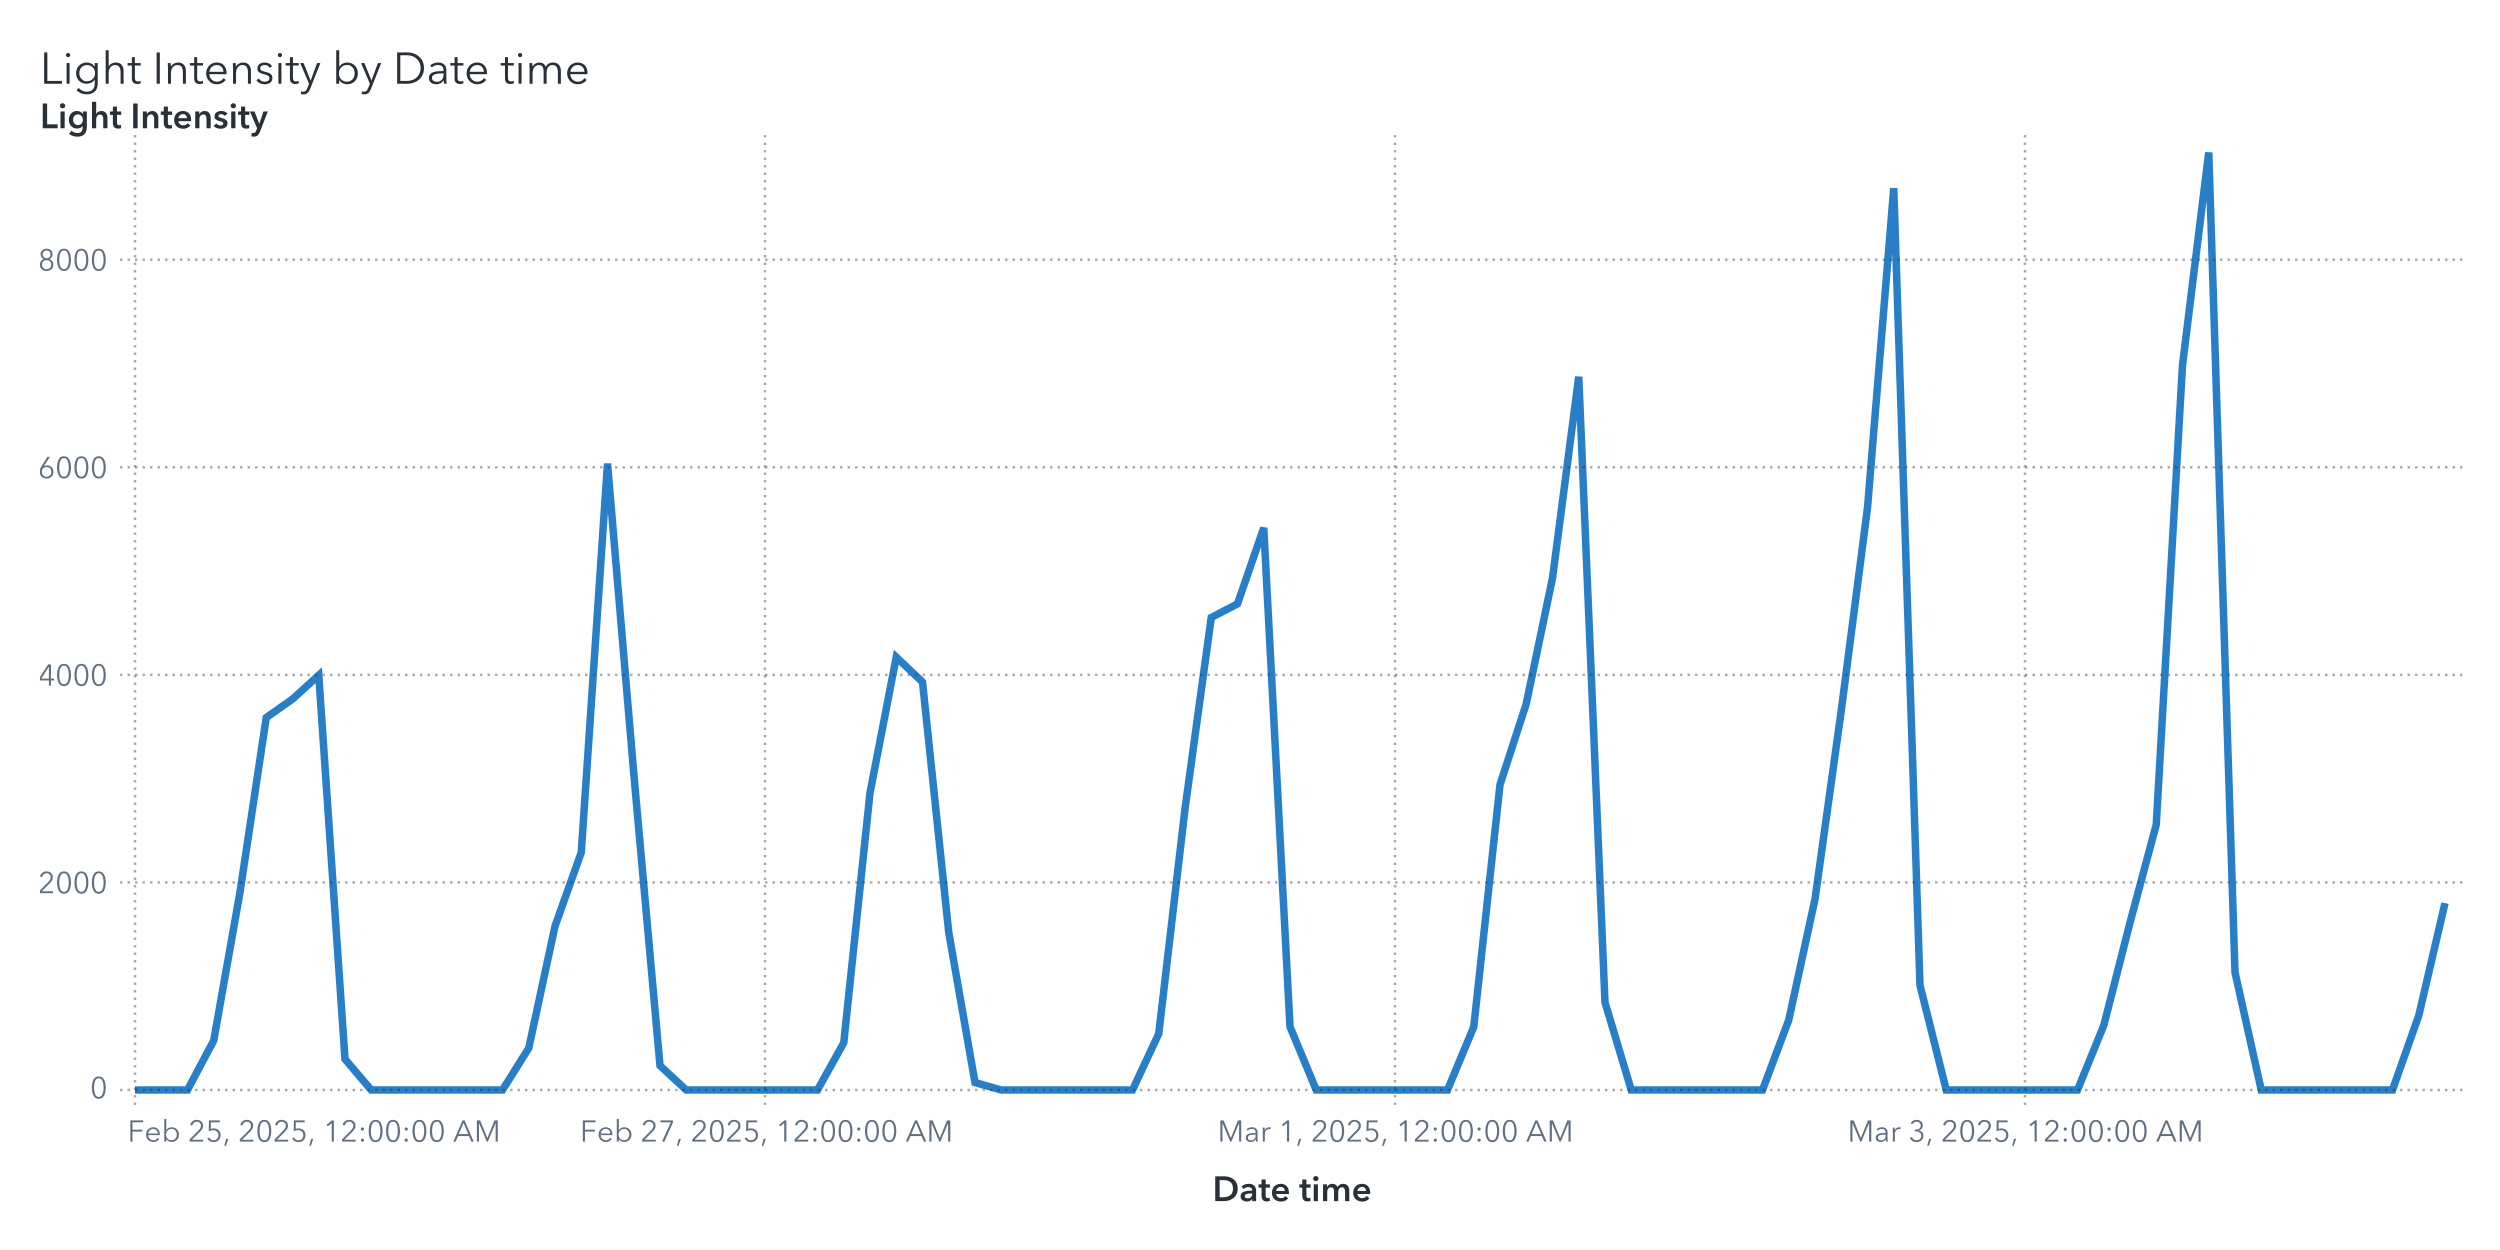
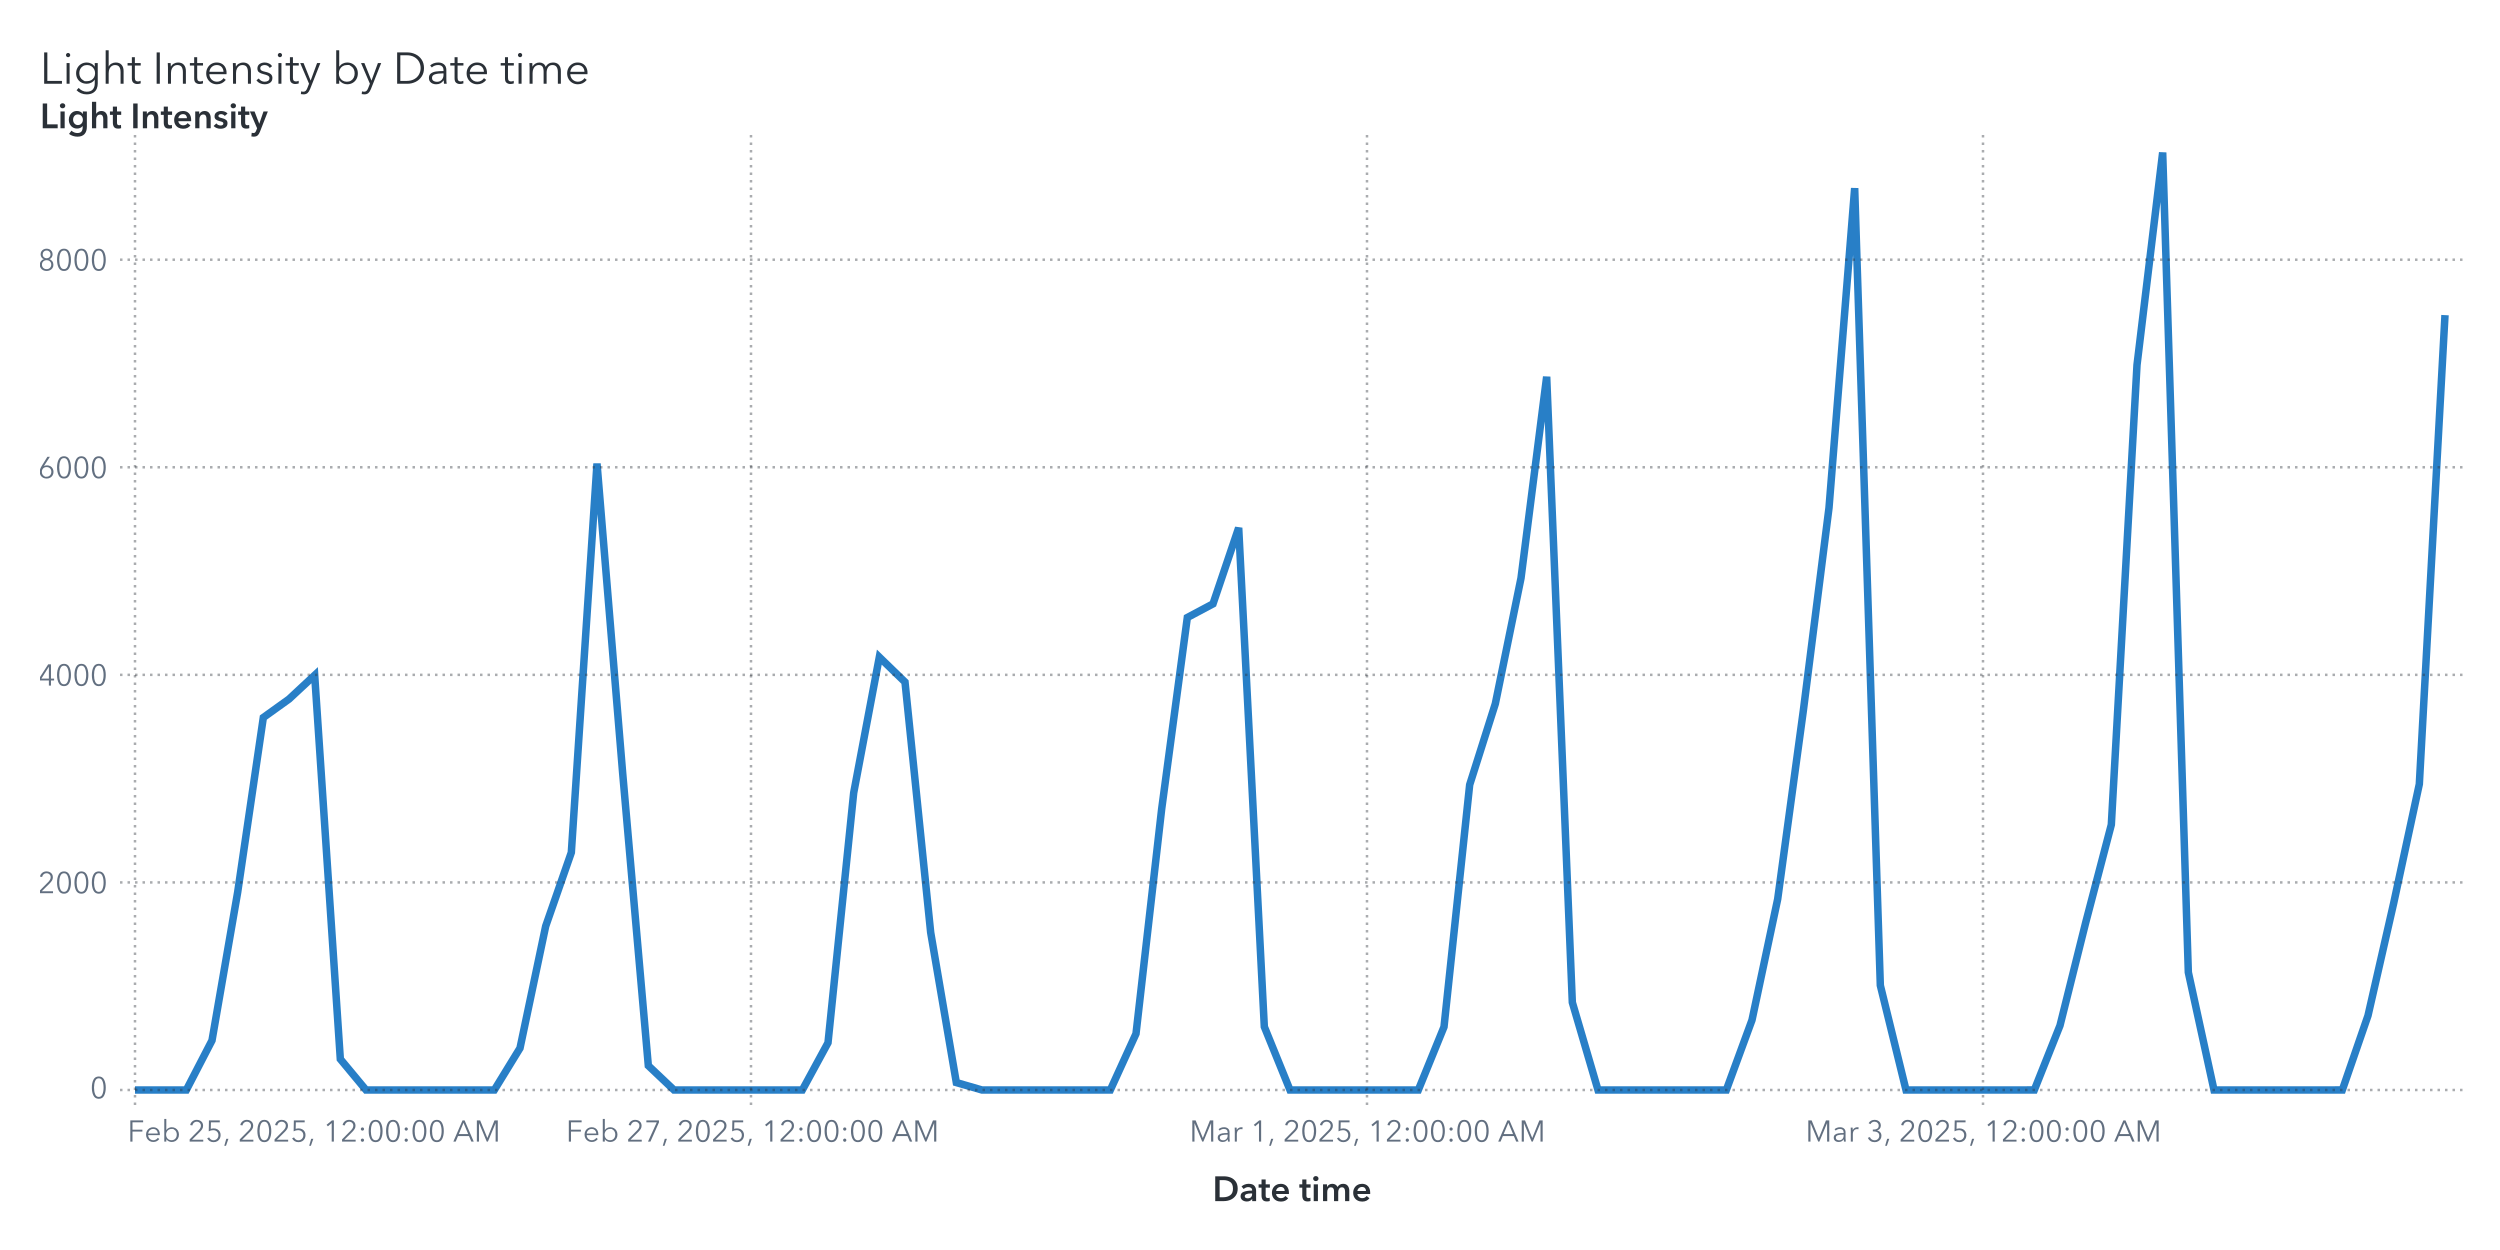
<svg xmlns="http://www.w3.org/2000/svg" xmlns:xlink="http://www.w3.org/1999/xlink" version="1.1" width="1000" height="500" viewBox="0 0 1000 500">
  <rect x="0" y="0" width="1000" height="500" fill="#ffffff">
</rect>
  <g>
    <rect x="0" y="0" rx="5" ry="5" width="1000.0" height="500.0" fill="#ffffff" opacity="0">
</rect>
    <rect x="0" y="0" rx="5" ry="5" width="1000.0" height="500.0" fill="#ffffff" opacity="0">
</rect>
    <rect x="0" y="0" rx="5" ry="5" width="1000.0" height="500.0" fill="#ffffff" opacity="0">
</rect>
    <rect x="0" y="0" rx="5" ry="5" width="1000.0" height="500.0" fill="#ffffff" opacity="0">
</rect>
    <g transform=" translate(16.0 -462.0)">
      <g transform="">
        <g fill="#2a3037" stroke="#2a3037" transform="translate(0 495.5) scale(0.0177 -0.0177)">
          <defs>
            <path id="g76/TT0" d="M166.0 64.0 L496.0 64.0 L496.0 0 L94.0 0 L94.0 708.0 L166.0 708.0 L166.0 64.0Z">
</path>
          </defs>
          <use x="0" y="0" xlink:href="#g76/TT0" />
          <defs>
            <path id="g105/TT0" d="M125.0 600.0Q 106.0,600.0  91.5,614.0 T 77.0,648.0 Q 77.0,668.0  91.5,682.0 T 125.0,696.0 Q 144.0,696.0  158.5,682.0 T 173.0,648.0 Q 173.0,628.0  158.5,614.0 T 125.0,600.0 Z M159.0 0 L91.0 0 L91.0 468.0 L159.0 468.0 L159.0 0Z">
</path>
          </defs>
          <use x="510.0" y="0" xlink:href="#g105/TT0" />
          <defs>
            <path id="g103/TT0" d="M294.0 -180.0Q 389.0,-180.0  433.0,-129.0 T 477.0,4.0  L477.0 92.0 L475.0 92.0Q 449.0,50.0  399.5,25.0 T 298.0,0 Q 226.0,0  171.0,30.5 T 86.0,115.5 T 56.0,238.0 Q 56.0,305.0  86.5,360.0 T 172.0,447.5 T 298.0,480.0 Q 351.0,480.0  399.5,455.5 T 475.0,387.0  L477.0 387.0 L477.0 468.0 L545.0 468.0 L545.0 4.0Q 545.0,-56.0  523.0,-110.5 T 444.0,-202.5 T 291.0,-240.0 Q 227.0,-240.0  167.5,-215.0 T 66.0,-146.0  L115.0 -94.0Q 144.0,-131.0  193.0,-155.5 T 294.0,-180.0 Z M305.0 58.0Q 357.0,58.0  398.0,81.0 T 462.0,145.5 T 485.0,240.0 Q 485.0,289.0  461.5,331.0 T 397.0,398.0 T 305.0,423.0 Q 250.0,423.0  210.0,398.0 T 149.0,331.5 T 128.0,240.0 Q 128.0,190.0  149.0,148.5 T 210.0,82.5 T 250.0,58.0 Z">
</path>
          </defs>
          <use x="760.0" y="0" xlink:href="#g103/TT0" />
          <defs>
            <path id="g104/TT0" d="M319.0 480.0Q 406.0,480.0  451.5,428.0 T 497.0,287.0  L497.0 0 L429.0 0 L429.0 259.0Q 429.0,338.0  400.5,380.5 T 302.0,423.0 Q 264.0,423.0  232.0,402.5 T 180.0,341.0 T 160.0,240.0  L160.0 0 L92.0 0 L92.0 756.0 L160.0 756.0 L160.0 391.0 L162.0 391.0Q 180.0,431.0  224.5,455.5 T 319.0,480.0 Z">
</path>
          </defs>
          <use x="1392.0" y="0" xlink:href="#g104/TT0" />
          <defs>
            <path id="g116/TT0" d="M169.0 411.0 L169.0 138.0Q 169.0,89.0  187.0,70.5 T 239.0,52.0 Q 268.0,52.0  298.0,67.0  L301.0 8.0Q 264.0,-6.0  221.0,-6.0 Q 173.0,-6.0  137.0,22.0 T 101.0,119.0  L101.0 411.0 L4.0 411.0 L4.0 468.0 L101.0 468.0 L101.0 600.0 L169.0 600.0 L169.0 468.0 L301.0 468.0 L301.0 411.0 L169.0 411.0Z">
</path>
          </defs>
          <use x="1975.0" y="0" xlink:href="#g116/TT0" />
          <defs>
            <path id="g73/TT0" d="M166.0 0 L94.0 0 L94.0 708.0 L166.0 708.0 L166.0 0Z">
</path>
          </defs>
          <use x="2542.0" y="0" xlink:href="#g73/TT0" />
          <defs>
            <path id="g110/TT0" d="M155.0 388.0 L157.0 388.0Q 176.0,428.0  221.5,454.0 T 317.0,480.0 Q 404.0,480.0  449.5,428.0 T 495.0,287.0  L495.0 0 L427.0 0 L427.0 259.0Q 427.0,338.0  398.5,380.5 T 300.0,423.0 Q 262.0,423.0  230.0,402.5 T 178.0,341.0 T 158.0,240.0  L158.0 0 L90.0 0 L90.0 365.0Q 90.0,425.0  86.0,468.0  L151.0 468.0Q 155.0,418.0  155.0,388.0 Z">
</path>
          </defs>
          <use x="2802.0" y="0" xlink:href="#g110/TT0" />
          <use x="3383.0" y="0" xlink:href="#g116/TT0" />
          <defs>
            <path id="g101/TT0" d="M515.0 216.0 L127.0 216.0Q 128.0,169.0  150.5,130.5 T 212.0,69.0 T 298.0,46.0 Q 347.0,46.0  387.0,69.5 T 448.0,127.0  L499.0 87.0Q 421.0,-12.0  298.0,-12.0 Q 229.0,-12.0  174.0,20.0 T 87.5,108.0 T 56.0,234.0 Q 56.0,303.0  87.0,359.5 T 172.0,448.0 T 292.0,480.0 Q 363.0,480.0  413.5,449.5 T 490.0,366.0 T 516.0,248.0 Q 516.0,228.0  515.0,216.0 Z M292.0 423.0Q 248.0,423.0  211.5,402.0 T 153.0,345.5 T 128.0,270.0  L447.0 270.0Q 444.0,338.0  403.5,380.5 T 292.0,423.0 Z">
</path>
          </defs>
          <use x="3700.0" y="0" xlink:href="#g101/TT0" />
          <use x="4272.0" y="0" xlink:href="#g110/TT0" />
          <defs>
            <path id="g115/TT0" d="M224.0 423.0Q 183.0,423.0  154.0,404.5 T 125.0,350.0 Q 125.0,318.0  151.0,300.0 T 237.0,270.0 Q 320.0,253.0  359.5,220.0 T 399.0,133.0 Q 399.0,59.0  347.5,23.5 T 223.0,-12.0 Q 167.0,-12.0  118.0,11.0 T 38.0,79.0  L92.0 119.0Q 111.0,87.0  146.5,66.5 T 222.0,46.0 Q 270.0,46.0  301.0,65.5 T 332.0,128.0 Q 332.0,163.0  299.5,182.0 T 194.0,218.0 Q 136.0,232.0  98.0,258.5 T 60.0,344.0 Q 60.0,411.0  108.5,445.5 T 227.0,480.0 Q 277.0,480.0  323.0,457.5 T 391.0,396.0  L339.0 357.0Q 324.0,387.0  293.0,405.0 T 224.0,423.0 Z">
</path>
          </defs>
          <use x="4853.0" y="0" xlink:href="#g115/TT0" />
          <use x="5297.0" y="0" xlink:href="#g105/TT0" />
          <use x="5547.0" y="0" xlink:href="#g116/TT0" />
          <defs>
            <path id="g121/TT0" d="M253.0 73.0 L398.0 468.0 L472.0 468.0 L239.0 -121.0Q 216.0,-180.0  182.5,-210.0 T 92.0,-240.0 Q 61.0,-240.0  31.0,-234.0  L38.0 -172.0Q 62.0,-180.0  88.0,-180.0 Q 121.0,-180.0  141.5,-159.5 T 178.0,-97.0  L216.0 1.0 L16.0 468.0 L92.0 468.0 L251.0 73.0 L253.0 73.0Z">
</path>
          </defs>
          <use x="5864.0" y="0" xlink:href="#g121/TT0" />
          <defs>
            <path id="g98/TT0" d="M160.0 0 L92.0 0 L92.0 756.0 L160.0 756.0 L160.0 387.0 L162.0 387.0Q 191.0,431.0  239.0,455.5 T 339.0,480.0 Q 410.0,480.0  465.5,447.5 T 551.0,359.0 T 581.0,234.0 Q 581.0,165.0  551.0,109.0 T 465.5,20.5 T 339.0,-12.0 Q 287.0,-12.0  239.0,12.0 T 162.0,79.0  L160.0 79.0 L160.0 0Z M332.0 423.0Q 280.0,423.0  239.0,398.0 T 175.0,330.0 T 152.0,234.0 Q 152.0,181.0  175.0,138.0 T 239.0,70.5 T 332.0,46.0 Q 387.0,46.0  427.0,71.0 T 488.0,138.5 T 509.0,234.0 Q 509.0,287.0  488.0,330.0 T 427.0,398.0 T 387.0,423.0 Z">
</path>
          </defs>
          <use x="6602.0" y="0" xlink:href="#g98/TT0" />
          <use x="7239.0" y="0" xlink:href="#g121/TT0" />
          <defs>
            <path id="g68/TT0" d="M329.0 708.0Q 421.0,708.0  507.0,667.5 T 647.0,546.5 T 701.0,354.0 Q 701.0,242.0  647.0,161.5 T 507.0,40.5 T 329.0,0  L94.0 0 L94.0 708.0 L329.0 708.0Z M309.0 64.0Q 411.0,64.0  482.5,105.0 T 589.5,212.0 T 625.0,354.0 Q 625.0,430.0  589.5,496.0 T 482.5,603.0 T 309.0,644.0  L166.0 644.0 L166.0 64.0 L309.0 64.0Z">
</path>
          </defs>
          <use x="7977.0" y="0" xlink:href="#g68/TT0" />
          <defs>
            <path id="g97/TT0" d="M260.0 423.0Q 220.0,423.0  183.0,408.0 T 121.0,368.0  L83.0 413.0Q 113.0,443.0  161.0,461.5 T 267.0,480.0 Q 347.0,480.0  398.0,436.0 T 449.0,310.0  L449.0 105.0Q 449.0,42.0  457.0,0  L396.0 0Q 389.0,40.0  389.0,76.0  L387.0 76.0Q 355.0,30.0  314.5,9.0 T 217.0,-12.0 Q 178.0,-12.0  141.0,2.5 T 79.5,49.0 T 55.0,130.0 Q 55.0,198.0  99.0,232.0 T 212.5,276.5 T 385.0,287.0  L385.0 302.0Q 385.0,362.0  353.0,392.5 T 260.0,423.0 Z M125.0 133.0Q 125.0,87.0  157.0,65.5 T 235.0,44.0 Q 304.0,44.0  344.5,89.0 T 385.0,199.0  L385.0 234.0 L365.0 234.0Q 259.0,234.0  192.0,213.5 T 125.0,133.0 Z">
</path>
          </defs>
          <use x="8734.0" y="0" xlink:href="#g97/TT0" />
          <use x="9268.0" y="0" xlink:href="#g116/TT0" />
          <use x="9585.0" y="0" xlink:href="#g101/TT0" />
          <use x="10407.0" y="0" xlink:href="#g116/TT0" />
          <use x="10724.0" y="0" xlink:href="#g105/TT0" />
          <defs>
            <path id="g109/TT0" d="M311.0 480.0Q 356.0,480.0  395.0,458.0 T 455.0,381.0 Q 479.0,429.0  521.0,454.5 T 619.0,480.0 Q 706.0,480.0  751.5,428.0 T 797.0,287.0  L797.0 0 L729.0 0 L729.0 259.0Q 729.0,423.0  608.0,423.0 Q 540.0,423.0  507.5,372.5 T 475.0,249.0  L475.0 0 L407.0 0 L407.0 273.0Q 407.0,347.0  382.5,385.0 T 294.0,423.0 Q 260.0,423.0  228.5,402.5 T 177.5,340.5 T 158.0,240.0  L158.0 0 L90.0 0 L90.0 365.0Q 90.0,425.0  86.0,468.0  L151.0 468.0Q 155.0,418.0  155.0,388.0  L157.0 388.0Q 178.0,429.0  219.5,454.5 T 311.0,480.0 Z">
</path>
          </defs>
          <use x="10974.0" y="0" xlink:href="#g109/TT0" />
          <use x="11857.0" y="0" xlink:href="#g101/TT0" />
        </g>
        <text x="0" y="495.5" font-size="13.3pt" font-family="Avenir Next for SAS" fill="#2a3037" opacity="0">
Light Intensity by Date time</text>
      </g>
    </g>
    <g transform=" translate(16.0 -16.0)">
      <defs>
        <clipPath id="ClipPath0">
          <rect x="32" y="68" width="939" height="390">
</rect>
        </clipPath>
      </defs>
      <g clip-path="url(#ClipPath0)">
        <defs>
          <clipPath id="ClipPath1">
            <rect x="32" y="70" width="937" height="388">
</rect>
          </clipPath>
        </defs>
        <g clip-path="url(#ClipPath1)">
-           <polyline id="Polyline_6" points="38.0,452.0  48.5,452.0  59.0,452.0  69.5,432.18  80.0,372.87  90.5,303.01  101.0,295.64  111.5,286.08  122.0,439.64  132.5,452.0  143.0,452.0  153.5,452.0  164.0,452.0  174.5,452.0  185.0,452.0  195.5,435.25  206.0,386.48  216.5,357.0  227.0,201.42  237.5,325.32  248.0,442.27  258.5,452.0  269.0,452.0  279.5,452.0  290.0,452.0  300.5,452.0  311.0,452.0  321.5,433.11  332.0,333.16  342.5,278.85  353.0,288.81  363.5,388.98  374.0,449.02  384.5,452.0  395.0,452.0  405.5,452.0  416.0,452.0  426.5,452.0  437.0,452.0  447.5,429.49  458.0,339.57  468.5,263.01  479.0,257.54  489.5,227.13  500.0,426.71  510.5,452.0  521.0,452.0  531.5,452.0  542.0,452.0  552.5,452.0  563.0,452.0  573.5,426.76  584.0,329.9  594.5,297.5  605.0,247.26  615.5,166.69  626.0,416.96  636.5,452.0  647.0,452.0  657.5,452.0  668.0,452.0  678.5,452.0  689.0,452.0  699.5,424.01  710.0,375.66  720.5,300.28  731.0,219.12  741.5,91.26  752.0,410.16  762.5,452.0  773.0,452.0  783.5,452.0  794.0,452.0  804.5,452.0  815.0,451.99  825.5,426.21  836.0,385.05  846.5,345.87  857.0,162.01  867.5,77.0  878.0,404.93  888.5,452.0  899.0,452.0  909.5,452.0  920.0,452.0  930.5,452.0  941.0,451.99  951.5,422.24  962.0,377.26 " fill="none" stroke="#287fc7" stroke-width="3.0">
+           <polyline id="Polyline_6" points="38.0,452.0  48.27,452.0  58.53,452.0  68.8,432.18  79.07,372.87  89.33,303.01  99.6,295.64  109.87,286.08  120.13,439.64  130.4,452.0  140.67,452.0  150.93,452.0  161.2,452.0  171.47,452.0  181.73,452.0  192.0,435.25  202.27,386.48  212.53,357.0  222.8,201.42  233.07,325.32  243.33,442.27  253.6,452.0  263.87,452.0  274.13,452.0  284.4,452.0  294.67,452.0  304.93,452.0  315.2,433.11  325.47,333.16  335.73,278.85  346.0,288.81  356.27,388.98  366.53,449.02  376.8,452.0  387.07,452.0  397.33,452.0  407.6,452.0  417.87,452.0  428.13,452.0  438.4,429.49  448.67,339.57  458.93,263.01  469.2,257.54  479.47,227.13  489.73,426.71  500.0,452.0  510.27,452.0  520.53,452.0  530.8,452.0  541.07,452.0  551.33,452.0  561.6,426.76  571.87,329.9  582.13,297.5  592.4,247.26  602.67,166.69  612.93,416.96  623.2,452.0  633.47,452.0  643.73,452.0  654.0,452.0  664.27,452.0  674.53,452.0  684.8,424.01  695.07,375.66  705.33,300.28  715.6,219.12  725.87,91.26  736.13,410.16  746.4,452.0  756.67,452.0  766.93,452.0  777.2,452.0  787.47,452.0  797.73,451.99  808.0,426.21  818.27,385.05  828.53,345.87  838.8,162.01  849.07,77.0  859.33,404.93  869.6,452.0  879.87,452.0  890.13,452.0  900.4,452.0  910.67,452.0  920.93,451.99  931.2,422.24  941.47,377.26  951.73,329.65  962.0,142.05 " fill="none" stroke="#287fc7" stroke-width="3.0">
</polyline>
        </g>
        <path d="M32.0 452.0L969.0 452.0" stroke="#2a3037" stroke-dasharray="1,2" fill="none" opacity="0.4">
</path>
        <path d="M32.0 368.97L969.0 368.97" stroke="#2a3037" stroke-dasharray="1,2" fill="none" opacity="0.4">
</path>
        <path d="M32.0 285.94L969.0 285.94" stroke="#2a3037" stroke-dasharray="1,2" fill="none" opacity="0.4">
</path>
        <path d="M32.0 202.91L969.0 202.91" stroke="#2a3037" stroke-dasharray="1,2" fill="none" opacity="0.4">
</path>
        <path d="M32.0 119.88L969.0 119.88" stroke="#2a3037" stroke-dasharray="1,2" fill="none" opacity="0.4">
</path>
        <path d="M38.0 458.0L38.0 70.0" stroke="#2a3037" stroke-dasharray="1,2" fill="none" opacity="0.4">
</path>
-         <path d="M290.0 458.0L290.0 70.0" stroke="#2a3037" stroke-dasharray="1,2" fill="none" opacity="0.4">
- </path>
-         <path d="M542.0 458.0L542.0 70.0" stroke="#2a3037" stroke-dasharray="1,2" fill="none" opacity="0.4">
- </path>
-         <path d="M794.0 458.0L794.0 70.0" stroke="#2a3037" stroke-dasharray="1,2" fill="none" opacity="0.4">
+         <path d="M284.4 458.0L284.4 70.0" stroke="#2a3037" stroke-dasharray="1,2" fill="none" opacity="0.4">
+ </path>
+         <path d="M530.8 458.0L530.8 70.0" stroke="#2a3037" stroke-dasharray="1,2" fill="none" opacity="0.4">
+ </path>
+         <path d="M777.2 458.0L777.2 70.0" stroke="#2a3037" stroke-dasharray="1,2" fill="none" opacity="0.4">
</path>
      </g>
      <defs>
        <clipPath id="ClipPath2">
          <rect x="0" y="71" width="32" height="387">
</rect>
        </clipPath>
      </defs>
      <g clip-path="url(#ClipPath2)">
        <g fill="#626f80" stroke="#626f80" transform="translate(20.04 455.3) scale(0.012 -0.012)">
          <defs>
            <path id="g48/TT0" d="M522.0 353.0Q 522.0,195.0  467.0,88.5 T 290.0,-18.0 Q 167.0,-18.0  112.5,88.5 T 58.0,353.0 Q 58.0,512.0  112.5,619.0 T 290.0,726.0 Q 412.0,726.0  467.0,618.5 T 522.0,353.0 Z M131.0 353.0Q 131.0,226.0  167.5,135.0 T 290.0,44.0 Q 375.0,44.0  412.0,135.5 T 449.0,353.0 Q 449.0,480.0  412.0,572.5 T 290.0,665.0 Q 204.0,665.0  167.5,573.0 T 131.0,353.0 Z">
</path>
          </defs>
          <use x="0" y="0" xlink:href="#g48/TT0" />
        </g>
-         <text id="Text_97" x="27.0" y="455.3" font-size="9.0pt" font-family="Avenir Next for SAS" fill="#626f80" text-anchor="end" opacity="0">
+         <text id="Text_99" x="27.0" y="455.3" font-size="9.0pt" font-family="Avenir Next for SAS" fill="#626f80" text-anchor="end" opacity="0">
0</text>
        <g fill="#626f80" stroke="#626f80" transform="translate(-0.84 373.27) scale(0.012 -0.012)">
          <defs>
            <path id="g50/TT0" d="M51.0 0 L51.0 75.0 L341.0 368.0Q 380.0,408.0  403.0,447.0 T 426.0,530.0 Q 426.0,590.0  385.5,627.5 T 286.0,665.0 Q 230.0,665.0  191.0,630.0 T 140.0,539.0  L69.0 553.0Q 84.0,629.0  144.0,677.5 T 286.0,726.0 Q 344.0,726.0  392.5,703.5 T 470.0,637.0 T 499.0,531.0 Q 499.0,469.0  470.0,421.5 T 384.0,317.0  L129.0 64.0 L504.0 64.0 L504.0 0 L51.0 0Z">
</path>
          </defs>
          <use x="0" y="0" xlink:href="#g50/TT0" />
          <use x="580.0" y="0" xlink:href="#g48/TT0" />
          <use x="1160.0" y="0" xlink:href="#g48/TT0" />
          <use x="1740.0" y="0" xlink:href="#g48/TT0" />
        </g>
-         <text id="Text_98" x="27.0" y="373.27" font-size="9.0pt" font-family="Avenir Next for SAS" fill="#626f80" text-anchor="end" opacity="0">
+         <text id="Text_100" x="27.0" y="373.27" font-size="9.0pt" font-family="Avenir Next for SAS" fill="#626f80" text-anchor="end" opacity="0">
2000</text>
        <g fill="#626f80" stroke="#626f80" transform="translate(-0.84 290.24) scale(0.012 -0.012)">
          <defs>
            <path id="g52/TT0" d="M436.0 234.0 L540.0 234.0 L540.0 171.0 L436.0 171.0 L436.0 0 L366.0 0 L366.0 171.0 L42.0 171.0 L42.0 241.0 L342.0 708.0 L436.0 708.0 L436.0 234.0Z M366.0 627.0 L364.0 627.0 L117.0 234.0 L366.0 234.0 L366.0 627.0Z">
</path>
          </defs>
          <use x="0" y="0" xlink:href="#g52/TT0" />
          <use x="580.0" y="0" xlink:href="#g48/TT0" />
          <use x="1160.0" y="0" xlink:href="#g48/TT0" />
          <use x="1740.0" y="0" xlink:href="#g48/TT0" />
        </g>
-         <text id="Text_99" x="27.0" y="290.24" font-size="9.0pt" font-family="Avenir Next for SAS" fill="#626f80" text-anchor="end" opacity="0">
+         <text id="Text_101" x="27.0" y="290.24" font-size="9.0pt" font-family="Avenir Next for SAS" fill="#626f80" text-anchor="end" opacity="0">
4000</text>
        <g fill="#626f80" stroke="#626f80" transform="translate(-0.84 207.21) scale(0.012 -0.012)">
          <defs>
            <path id="g54/TT0" d="M203.0 397.0Q 218.0,409.0  247.0,416.0 T 304.0,423.0 Q 365.0,423.0  414.5,395.5 T 492.0,318.0 T 520.0,205.0 Q 520.0,140.0  490.5,89.5 T 408.5,10.5 T 290.0,-18.0 Q 224.0,-18.0  171.5,10.5 T 89.5,89.5 T 60.0,205.0 Q 60.0,255.0  77.0,301.5 T 124.0,397.0  L317.0 708.0 L400.0 708.0 L201.0 399.0 L203.0 397.0Z M290.0 43.0Q 336.0,43.0  372.0,64.0 T 428.0,122.0 T 448.0,205.0 Q 448.0,275.0  405.0,320.0 T 290.0,365.0 Q 218.0,365.0  175.0,320.0 T 132.0,205.0 Q 132.0,159.0  152.0,122.0 T 208.0,64.0 T 244.0,43.0 Z">
</path>
          </defs>
          <use x="0" y="0" xlink:href="#g54/TT0" />
          <use x="580.0" y="0" xlink:href="#g48/TT0" />
          <use x="1160.0" y="0" xlink:href="#g48/TT0" />
          <use x="1740.0" y="0" xlink:href="#g48/TT0" />
        </g>
-         <text id="Text_100" x="27.0" y="207.21" font-size="9.0pt" font-family="Avenir Next for SAS" fill="#626f80" text-anchor="end" opacity="0">
+         <text id="Text_102" x="27.0" y="207.21" font-size="9.0pt" font-family="Avenir Next for SAS" fill="#626f80" text-anchor="end" opacity="0">
6000</text>
        <g fill="#626f80" stroke="#626f80" transform="translate(-0.84 124.18) scale(0.012 -0.012)">
          <defs>
            <path id="g56/TT0" d="M517.0 186.0Q 517.0,126.0  486.0,79.5 T 403.0,7.5 T 290.0,-18.0 Q 229.0,-18.0  177.0,7.5 T 94.0,79.5 T 63.0,186.0 Q 63.0,256.0  100.5,306.5 T 197.0,375.0  L197.0 377.0Q 150.0,393.0  120.0,437.5 T 90.0,537.0 Q 90.0,593.0  117.0,636.0 T 190.0,702.5 T 290.0,726.0 Q 344.0,726.0  390.0,702.5 T 463.0,636.0 T 490.0,537.0 Q 490.0,482.0  460.0,437.5 T 383.0,377.0  L383.0 375.0Q 442.0,358.0  479.5,307.0 T 517.0,186.0 Z M290.0 406.0Q 345.0,406.0  382.5,442.0 T 420.0,533.0 Q 420.0,590.0  383.0,627.5 T 290.0,665.0 Q 234.0,665.0  197.0,627.5 T 160.0,533.0 Q 160.0,478.0  197.5,442.0 T 290.0,406.0 Z M290.0 43.0Q 359.0,43.0  402.0,86.0 T 445.0,194.0 Q 445.0,258.0  402.0,300.0 T 290.0,342.0 Q 221.0,342.0  178.0,300.0 T 135.0,194.0 Q 135.0,129.0  178.0,86.0 T 290.0,43.0 Z">
</path>
          </defs>
          <use x="0" y="0" xlink:href="#g56/TT0" />
          <use x="580.0" y="0" xlink:href="#g48/TT0" />
          <use x="1160.0" y="0" xlink:href="#g48/TT0" />
          <use x="1740.0" y="0" xlink:href="#g48/TT0" />
        </g>
-         <text id="Text_101" x="27.0" y="124.18" font-size="9.0pt" font-family="Avenir Next for SAS" fill="#626f80" text-anchor="end" opacity="0">
+         <text id="Text_103" x="27.0" y="124.18" font-size="9.0pt" font-family="Avenir Next for SAS" fill="#626f80" text-anchor="end" opacity="0">
8000</text>
      </g>
      <g fill="#2a3037" stroke="#2a3037" transform="translate(0 67.31) scale(0.014 -0.014)">
        <defs>
          <path id="g76/TT1" d="M78.0 708.0 L204.0 708.0 L204.0 112.0 L505.0 112.0 L505.0 0 L78.0 0 L78.0 708.0Z">
</path>
        </defs>
        <use x="0" y="0" xlink:href="#g76/TT1" />
        <defs>
          <path id="g105/TT1" d="M133.0 715.0Q 166.0,715.0  188.5,694.5 T 211.0,643.0 Q 211.0,612.0  188.5,591.5 T 133.0,571.0 Q 101.0,571.0  79.0,592.5 T 57.0,643.0 Q 57.0,672.0  79.0,693.5 T 133.0,715.0 Z M74.0 480.0 L194.0 480.0 L194.0 0 L74.0 0 L74.0 480.0Z">
</path>
        </defs>
        <use x="511.0" y="0" xlink:href="#g105/TT1" />
        <defs>
          <path id="g103/TT1" d="M560.0 43.0Q 560.0,-91.0  492.5,-165.5 T 289.0,-240.0 Q 228.0,-240.0  162.0,-219.0 T 51.0,-161.0  L120.0 -68.0Q 154.0,-101.0  198.5,-118.5 T 288.0,-136.0 Q 370.0,-136.0  405.0,-92.5 T 440.0,29.0  L440.0 64.0 L438.0 64.0Q 412.0,29.0  371.5,10.5 T 281.0,-8.0 Q 211.0,-8.0  157.0,25.5 T 73.5,116.5 T 44.0,242.0 Q 44.0,312.0  73.0,369.5 T 155.0,460.5 T 279.0,494.0 Q 331.0,494.0  375.0,472.0 T 444.0,408.0  L446.0 408.0 L446.0 480.0 L560.0 480.0 L560.0 43.0Z M166.0 243.0Q 166.0,204.0  182.5,169.0 T 230.5,112.5 T 303.0,91.0 Q 346.0,91.0  378.5,112.0 T 428.5,168.0 T 446.0,243.0 Q 446.0,285.0  428.5,320.0 T 378.5,375.5 T 304.0,396.0 Q 241.0,396.0  203.5,352.5 T 166.0,243.0 Z">
</path>
        </defs>
        <use x="779.0" y="0" xlink:href="#g103/TT1" />
        <defs>
          <path id="g104/TT1" d="M516.0 300.0 L516.0 0 L396.0 0 L396.0 264.0Q 396.0,391.0  307.0,391.0 Q 253.0,391.0  223.5,352.5 T 194.0,262.0  L194.0 0 L74.0 0 L74.0 756.0 L194.0 756.0 L194.0 413.0 L196.0 413.0Q 212.0,446.0  250.5,470.0 T 339.0,494.0 Q 427.0,494.0  471.5,437.5 T 516.0,300.0 Z">
</path>
        </defs>
        <use x="1411.0" y="0" xlink:href="#g104/TT1" />
        <defs>
          <path id="g116/TT1" d="M3.0 480.0 L87.0 480.0 L87.0 619.0 L205.0 619.0 L205.0 480.0 L325.0 480.0 L325.0 384.0 L205.0 384.0 L205.0 161.0Q 205.0,125.0  218.0,106.0 T 268.0,87.0 Q 299.0,87.0  319.0,97.0  L323.0 3.0Q 289.0,-10.0  243.0,-10.0 Q 155.0,-10.0  121.0,35.5 T 87.0,160.0  L87.0 384.0 L3.0 384.0 L3.0 480.0Z">
</path>
        </defs>
        <use x="1995.0" y="0" xlink:href="#g116/TT1" />
        <defs>
          <path id="g73/TT1" d="M78.0 708.0 L204.0 708.0 L204.0 0 L78.0 0 L78.0 708.0Z">
</path>
        </defs>
        <use x="2585.0" y="0" xlink:href="#g73/TT1" />
        <defs>
          <path id="g110/TT1" d="M186.0 480.0 L186.0 403.0 L188.0 403.0Q 205.0,441.0  245.5,467.5 T 337.0,494.0 Q 425.0,494.0  469.5,437.5 T 514.0,300.0  L514.0 0 L394.0 0 L394.0 266.0Q 394.0,394.0  304.0,394.0 Q 250.0,394.0  221.0,355.5 T 192.0,264.0  L192.0 0 L72.0 0 L72.0 480.0 L186.0 480.0Z">
</path>
        </defs>
        <use x="2867.0" y="0" xlink:href="#g110/TT1" />
        <use x="3449.0" y="0" xlink:href="#g116/TT1" />
        <defs>
          <path id="g101/TT1" d="M529.0 202.0 L164.0 202.0Q 168.0,152.0  208.0,118.0 T 301.0,84.0 Q 384.0,84.0  428.0,146.0  L508.0 82.0Q 437.0,-14.0  302.0,-14.0 Q 228.0,-14.0  169.5,16.5 T 77.5,104.0 T 44.0,237.0 Q 44.0,313.0  77.0,371.5 T 168.0,462.0 T 298.0,494.0 Q 402.0,494.0  466.0,427.0 T 530.0,234.0 Q 530.0,213.0  529.0,202.0 Z M297.0 404.0Q 244.0,404.0  206.0,371.0 T 164.0,288.0  L410.0 288.0Q 410.0,338.0  381.0,371.0 T 297.0,404.0 Z">
</path>
        </defs>
        <use x="3789.0" y="0" xlink:href="#g101/TT1" />
        <use x="4363.0" y="0" xlink:href="#g110/TT1" />
        <defs>
          <path id="g115/TT1" d="M230.0 404.0Q 198.0,404.0  175.5,391.0 T 153.0,352.0 Q 153.0,327.0  176.0,315.0 T 257.0,289.0 Q 325.0,273.0  368.5,241.0 T 412.0,146.0 Q 412.0,64.0  355.5,25.0 T 212.0,-14.0 Q 155.0,-14.0  102.0,7.0 T 15.0,65.0  L94.0 139.0Q 114.0,112.0  146.5,95.5 T 217.0,79.0 Q 248.0,79.0  271.0,93.0 T 294.0,136.0 Q 294.0,164.0  269.5,177.5 T 184.0,205.0 Q 119.0,221.0  80.5,250.5 T 42.0,341.0 Q 42.0,416.0  98.0,455.0 T 233.0,494.0 Q 287.0,494.0  336.0,475.0 T 413.0,421.0  L335.0 352.0Q 318.0,374.0  290.0,389.0 T 230.0,404.0 Z">
</path>
        </defs>
        <use x="4945.0" y="0" xlink:href="#g115/TT1" />
        <use x="5389.0" y="0" xlink:href="#g105/TT1" />
        <use x="5657.0" y="0" xlink:href="#g116/TT1" />
        <defs>
          <path id="g121/TT1" d="M133.0 480.0 L267.0 131.0 L269.0 131.0 L388.0 480.0 L513.0 480.0 L286.0 -103.0Q 258.0,-174.0  218.5,-207.0 T 104.0,-240.0 Q 71.0,-240.0  42.0,-233.0  L52.0 -129.0Q 74.0,-136.0  97.0,-136.0 Q 133.0,-136.0  149.0,-119.5 T 182.0,-61.0  L206.0 0 L0 480.0 L133.0 480.0Z">
</path>
        </defs>
        <use x="5997.0" y="0" xlink:href="#g121/TT1" />
      </g>
-       <text id="Text_102" x="0" y="67.31" font-size="10.5pt" font-family="Avenir Next for SAS" font-weight="bold" fill="#2a3037" text-anchor="start" opacity="0">
+       <text id="Text_104" x="0" y="67.31" font-size="10.5pt" font-family="Avenir Next for SAS" font-weight="bold" fill="#2a3037" text-anchor="start" opacity="0">
Light Intensity</text>
      <defs>
        <clipPath id="ClipPath3">
          <rect x="32" y="458" width="936" height="42">
</rect>
        </clipPath>
      </defs>
      <g clip-path="url(#ClipPath3)">
        <g fill="#626f80" stroke="#626f80" transform="translate(35.0 472.65) scale(0.012 -0.012)">
          <defs>
            <path id="g70/TT0" d="M166.0 0 L94.0 0 L94.0 708.0 L521.0 708.0 L521.0 644.0 L166.0 644.0 L166.0 398.0 L496.0 398.0 L496.0 335.0 L166.0 335.0 L166.0 0Z">
</path>
          </defs>
          <use x="0" y="0" xlink:href="#g70/TT0" />
          <use x="562.0" y="0" xlink:href="#g101/TT0" />
          <use x="1134.0" y="0" xlink:href="#g98/TT0" />
          <use x="2021.0" y="0" xlink:href="#g50/TT0" />
          <defs>
            <path id="g53/TT0" d="M180.0 644.0 L175.0 425.0Q 219.0,441.0  273.0,441.0 Q 339.0,441.0  391.5,413.0 T 473.5,334.5 T 503.0,219.0 Q 503.0,151.0  473.5,97.0 T 390.5,12.5 T 268.0,-18.0 Q 194.0,-18.0  140.0,16.0 T 56.0,111.0  L121.0 140.0Q 140.0,96.0  179.0,70.0 T 264.0,44.0 Q 311.0,44.0  349.0,66.0 T 408.5,126.5 T 430.0,212.0 Q 430.0,289.0  380.5,335.5 T 254.0,382.0 Q 180.0,382.0  107.0,343.0  L114.0 708.0 L475.0 708.0 L475.0 644.0 L180.0 644.0Z">
</path>
          </defs>
          <use x="2601.0" y="0" xlink:href="#g53/TT0" />
          <defs>
            <path id="g44/TT0" d="M102.0 -140.0 L45.0 -140.0 L112.0 95.0 L183.0 95.0 L102.0 -140.0Z">
</path>
          </defs>
          <use x="3181.0" y="0" xlink:href="#g44/TT0" />
          <use x="3691.0" y="0" xlink:href="#g50/TT0" />
          <use x="4271.0" y="0" xlink:href="#g48/TT0" />
          <use x="4851.0" y="0" xlink:href="#g50/TT0" />
          <use x="5431.0" y="0" xlink:href="#g53/TT0" />
          <use x="6011.0" y="0" xlink:href="#g44/TT0" />
          <defs>
            <path id="g49/TT0" d="M358.0 0 L286.0 0 L286.0 619.0 L158.0 510.0 L114.0 560.0 L294.0 708.0 L358.0 708.0 L358.0 0Z">
</path>
          </defs>
          <use x="6521.0" y="0" xlink:href="#g49/TT0" />
          <use x="7101.0" y="0" xlink:href="#g50/TT0" />
          <defs>
            <path id="g58/TT0" d="M150.0 366.0Q 127.0,366.0  111.5,382.0 T 96.0,420.0 Q 96.0,442.0  111.5,458.0 T 150.0,474.0 Q 173.0,474.0  188.5,458.0 T 204.0,420.0 Q 204.0,398.0  188.5,382.0 T 150.0,366.0 Z M150.0 -6.0Q 127.0,-6.0  111.5,10.0 T 96.0,48.0 Q 96.0,70.0  111.5,86.0 T 150.0,102.0 Q 173.0,102.0  188.5,86.0 T 204.0,48.0 Q 204.0,26.0  188.5,10.0 T 150.0,-6.0 Z">
</path>
          </defs>
          <use x="7681.0" y="0" xlink:href="#g58/TT0" />
          <use x="7981.0" y="0" xlink:href="#g48/TT0" />
          <use x="8561.0" y="0" xlink:href="#g48/TT0" />
          <use x="9141.0" y="0" xlink:href="#g58/TT0" />
          <use x="9441.0" y="0" xlink:href="#g48/TT0" />
          <use x="10021.0" y="0" xlink:href="#g48/TT0" />
          <defs>
            <path id="g65/TT0" d="M89.0 0 L10.0 0 L316.0 708.0 L386.0 708.0 L690.0 0 L610.0 0 L532.0 186.0 L166.0 186.0 L89.0 0Z M193.0 252.0 L505.0 252.0 L349.0 628.0 L193.0 252.0Z">
</path>
          </defs>
          <use x="10851.0" y="0" xlink:href="#g65/TT0" />
          <defs>
            <path id="g77/TT0" d="M444.0 122.0 L445.0 122.0 L682.0 708.0 L792.0 708.0 L792.0 0 L720.0 0 L720.0 615.0 L718.0 615.0 L462.0 0 L424.0 0 L168.0 615.0 L166.0 615.0 L166.0 0 L94.0 0 L94.0 708.0 L204.0 708.0 L444.0 122.0Z">
</path>
          </defs>
          <use x="11551.0" y="0" xlink:href="#g77/TT0" />
        </g>
-         <text id="Text_104" x="109.0" y="472.65" font-size="9.0pt" font-family="Avenir Next for SAS" fill="#626f80" text-anchor="middle" opacity="0">
+         <text id="Text_106" x="109.0" y="472.65" font-size="9.0pt" font-family="Avenir Next for SAS" fill="#626f80" text-anchor="middle" opacity="0">
Feb 25, 2025, 12:00:00 AM</text>
-         <g fill="#626f80" stroke="#626f80" transform="translate(216.0 472.65) scale(0.012 -0.012)">
+         <g fill="#626f80" stroke="#626f80" transform="translate(210.4 472.65) scale(0.012 -0.012)">
          <use x="0" y="0" xlink:href="#g70/TT0" />
          <use x="562.0" y="0" xlink:href="#g101/TT0" />
          <use x="1134.0" y="0" xlink:href="#g98/TT0" />
          <use x="2021.0" y="0" xlink:href="#g50/TT0" />
          <defs>
            <path id="g55/TT0" d="M498.0 642.0 L213.0 0 L132.0 0 L425.0 644.0 L78.0 644.0 L78.0 708.0 L498.0 708.0 L498.0 642.0Z">
</path>
          </defs>
          <use x="2601.0" y="0" xlink:href="#g55/TT0" />
          <use x="3181.0" y="0" xlink:href="#g44/TT0" />
          <use x="3691.0" y="0" xlink:href="#g50/TT0" />
          <use x="4271.0" y="0" xlink:href="#g48/TT0" />
          <use x="4851.0" y="0" xlink:href="#g50/TT0" />
          <use x="5431.0" y="0" xlink:href="#g53/TT0" />
          <use x="6011.0" y="0" xlink:href="#g44/TT0" />
          <use x="6521.0" y="0" xlink:href="#g49/TT0" />
          <use x="7101.0" y="0" xlink:href="#g50/TT0" />
          <use x="7681.0" y="0" xlink:href="#g58/TT0" />
          <use x="7981.0" y="0" xlink:href="#g48/TT0" />
          <use x="8561.0" y="0" xlink:href="#g48/TT0" />
          <use x="9141.0" y="0" xlink:href="#g58/TT0" />
          <use x="9441.0" y="0" xlink:href="#g48/TT0" />
          <use x="10021.0" y="0" xlink:href="#g48/TT0" />
          <use x="10851.0" y="0" xlink:href="#g65/TT0" />
          <use x="11551.0" y="0" xlink:href="#g77/TT0" />
        </g>
-         <text id="Text_105" x="290.0" y="472.65" font-size="9.0pt" font-family="Avenir Next for SAS" fill="#626f80" text-anchor="middle" opacity="0">
+         <text id="Text_107" x="284.4" y="472.65" font-size="9.0pt" font-family="Avenir Next for SAS" fill="#626f80" text-anchor="middle" opacity="0">
Feb 27, 2025, 12:00:00 AM</text>
-         <g fill="#626f80" stroke="#626f80" transform="translate(471.0 472.65) scale(0.012 -0.012)">
+         <g fill="#626f80" stroke="#626f80" transform="translate(459.8 472.65) scale(0.012 -0.012)">
          <use x="0" y="0" xlink:href="#g77/TT0" />
          <use x="886.0" y="0" xlink:href="#g97/TT0" />
          <defs>
            <path id="g114/TT0" d="M86.0 468.0 L151.0 468.0Q 155.0,418.0  155.0,388.0  L157.0 388.0Q 177.0,429.0  217.5,454.5 T 307.0,480.0 Q 334.0,480.0  352.0,475.0  L343.0 411.0Q 337.0,413.0  322.5,415.0 T 295.0,417.0 Q 236.0,417.0  197.0,372.5 T 158.0,240.0  L158.0 0 L90.0 0 L90.0 365.0Q 90.0,425.0  86.0,468.0 Z">
</path>
          </defs>
          <use x="1420.0" y="0" xlink:href="#g114/TT0" />
          <use x="2030.0" y="0" xlink:href="#g49/TT0" />
          <use x="2610.0" y="0" xlink:href="#g44/TT0" />
          <use x="3120.0" y="0" xlink:href="#g50/TT0" />
          <use x="3700.0" y="0" xlink:href="#g48/TT0" />
          <use x="4280.0" y="0" xlink:href="#g50/TT0" />
          <use x="4860.0" y="0" xlink:href="#g53/TT0" />
          <use x="5440.0" y="0" xlink:href="#g44/TT0" />
          <use x="5950.0" y="0" xlink:href="#g49/TT0" />
          <use x="6530.0" y="0" xlink:href="#g50/TT0" />
          <use x="7110.0" y="0" xlink:href="#g58/TT0" />
          <use x="7410.0" y="0" xlink:href="#g48/TT0" />
          <use x="7990.0" y="0" xlink:href="#g48/TT0" />
          <use x="8570.0" y="0" xlink:href="#g58/TT0" />
          <use x="8870.0" y="0" xlink:href="#g48/TT0" />
          <use x="9450.0" y="0" xlink:href="#g48/TT0" />
          <use x="10280.0" y="0" xlink:href="#g65/TT0" />
          <use x="10980.0" y="0" xlink:href="#g77/TT0" />
        </g>
-         <text id="Text_106" x="542.0" y="472.65" font-size="9.0pt" font-family="Avenir Next for SAS" fill="#626f80" text-anchor="middle" opacity="0">
+         <text id="Text_108" x="530.8" y="472.65" font-size="9.0pt" font-family="Avenir Next for SAS" fill="#626f80" text-anchor="middle" opacity="0">
Mar 1, 2025, 12:00:00 AM</text>
-         <g fill="#626f80" stroke="#626f80" transform="translate(723.0 472.65) scale(0.012 -0.012)">
+         <g fill="#626f80" stroke="#626f80" transform="translate(706.2 472.65) scale(0.012 -0.012)">
          <use x="0" y="0" xlink:href="#g77/TT0" />
          <use x="886.0" y="0" xlink:href="#g97/TT0" />
          <use x="1420.0" y="0" xlink:href="#g114/TT0" />
          <defs>
            <path id="g51/TT0" d="M245.0 402.0Q 319.0,402.0  364.5,433.5 T 410.0,532.0 Q 410.0,590.0  369.0,627.5 T 270.0,665.0 Q 226.0,665.0  191.0,643.5 T 135.0,582.0  L74.0 614.0Q 106.0,670.0  157.0,698.0 T 274.0,726.0 Q 331.0,726.0  378.0,703.5 T 453.0,638.0 T 481.0,536.0 Q 481.0,475.0  446.5,432.0 T 358.0,374.0  L358.0 372.0Q 421.0,359.0  461.0,312.0 T 501.0,196.0 Q 501.0,131.0  470.0,82.5 T 387.0,8.0 T 273.0,-18.0 Q 196.0,-18.0  137.5,19.5 T 49.0,127.0  L117.0 152.0Q 135.0,102.0  177.0,73.0 T 273.0,44.0 Q 314.0,44.0  350.0,62.5 T 407.5,115.5 T 429.0,196.0 Q 429.0,271.0  376.0,305.5 T 245.0,340.0  L214.0 340.0 L214.0 402.0 L245.0 402.0Z">
</path>
          </defs>
          <use x="2030.0" y="0" xlink:href="#g51/TT0" />
          <use x="2610.0" y="0" xlink:href="#g44/TT0" />
          <use x="3120.0" y="0" xlink:href="#g50/TT0" />
          <use x="3700.0" y="0" xlink:href="#g48/TT0" />
          <use x="4280.0" y="0" xlink:href="#g50/TT0" />
          <use x="4860.0" y="0" xlink:href="#g53/TT0" />
          <use x="5440.0" y="0" xlink:href="#g44/TT0" />
          <use x="5950.0" y="0" xlink:href="#g49/TT0" />
          <use x="6530.0" y="0" xlink:href="#g50/TT0" />
          <use x="7110.0" y="0" xlink:href="#g58/TT0" />
          <use x="7410.0" y="0" xlink:href="#g48/TT0" />
          <use x="7990.0" y="0" xlink:href="#g48/TT0" />
          <use x="8570.0" y="0" xlink:href="#g58/TT0" />
          <use x="8870.0" y="0" xlink:href="#g48/TT0" />
          <use x="9450.0" y="0" xlink:href="#g48/TT0" />
          <use x="10280.0" y="0" xlink:href="#g65/TT0" />
          <use x="10980.0" y="0" xlink:href="#g77/TT0" />
        </g>
-         <text id="Text_107" x="794.0" y="472.65" font-size="9.0pt" font-family="Avenir Next for SAS" fill="#626f80" text-anchor="middle" opacity="0">
+         <text id="Text_109" x="777.2" y="472.65" font-size="9.0pt" font-family="Avenir Next for SAS" fill="#626f80" text-anchor="middle" opacity="0">
Mar 3, 2025, 12:00:00 AM</text>
      </g>
      <g fill="#2a3037" stroke="#2a3037" transform="translate(469.0 496.44) scale(0.014 -0.014)">
        <defs>
          <path id="g68/TT1" d="M329.0 708.0Q 430.0,708.0  518.5,673.0 T 663.5,558.5 T 720.0,354.0 Q 720.0,237.0  663.0,157.0 T 516.5,38.5 T 329.0,0  L78.0 0 L78.0 708.0 L329.0 708.0Z M585.0 354.0Q 585.0,492.0  506.0,546.0 T 309.0,600.0  L204.0 600.0 L204.0 110.0 L309.0 110.0Q 424.0,110.0  504.5,166.5 T 585.0,354.0 Z">
</path>
        </defs>
        <use x="0" y="0" xlink:href="#g68/TT1" />
        <defs>
          <path id="g97/TT1" d="M367.0 61.0Q 349.0,29.0  308.5,8.5 T 218.0,-12.0 Q 175.0,-12.0  134.0,3.0 T 65.5,51.5 T 38.0,137.0 Q 38.0,233.0  131.0,266.5 T 368.0,300.0  L368.0 312.0Q 368.0,354.0  337.0,377.0 T 258.0,400.0 Q 221.0,400.0  186.0,384.5 T 127.0,345.0  L65.0 418.0Q 105.0,455.0  158.5,474.5 T 268.0,494.0 Q 385.0,494.0  433.5,436.0 T 482.0,292.0  L482.0 0 L370.0 0 L370.0 61.0 L367.0 61.0Z M341.0 219.0Q 158.0,219.0  158.0,139.0 Q 158.0,107.0  182.5,93.0 T 242.0,79.0 Q 303.0,79.0  335.5,111.5 T 368.0,202.0  L368.0 219.0 L341.0 219.0Z">
</path>
        </defs>
        <use x="764.0" y="0" xlink:href="#g97/TT1" />
        <use x="1314.0" y="0" xlink:href="#g116/TT1" />
        <use x="1654.0" y="0" xlink:href="#g101/TT1" />
        <use x="2478.0" y="0" xlink:href="#g116/TT1" />
        <use x="2818.0" y="0" xlink:href="#g105/TT1" />
        <defs>
          <path id="g109/TT1" d="M822.0 300.0 L822.0 0 L702.0 0 L702.0 266.0Q 702.0,394.0  612.0,394.0 Q 560.0,394.0  533.0,354.5 T 506.0,262.0  L506.0 0 L386.0 0 L386.0 290.0Q 386.0,337.0  363.5,365.5 T 297.0,394.0 Q 246.0,394.0  219.0,355.5 T 192.0,264.0  L192.0 0 L72.0 0 L72.0 480.0 L186.0 480.0 L186.0 403.0 L188.0 403.0Q 205.0,442.0  244.0,468.0 T 337.0,494.0 Q 390.0,494.0  428.0,470.0 T 487.0,403.0 Q 511.0,447.0  551.5,470.5 T 645.0,494.0 Q 733.0,494.0  777.5,437.5 T 822.0,300.0 Z">
</path>
        </defs>
        <use x="3086.0" y="0" xlink:href="#g109/TT1" />
        <use x="3976.0" y="0" xlink:href="#g101/TT1" />
      </g>
-       <text id="Text_108" x="500.0" y="496.44" font-size="10.5pt" font-family="Avenir Next for SAS" font-weight="bold" fill="#2a3037" text-anchor="middle" opacity="0">
+       <text id="Text_110" x="500.0" y="496.44" font-size="10.5pt" font-family="Avenir Next for SAS" font-weight="bold" fill="#2a3037" text-anchor="middle" opacity="0">
Date time</text>
    </g>
    <g transform=" translate(16.0 -16.0)">
</g>
    <g transform=" translate(16.0 -16.0)">
</g>
    <g transform=" translate(16.0 -16.0)">
</g>
  </g>
</svg>
